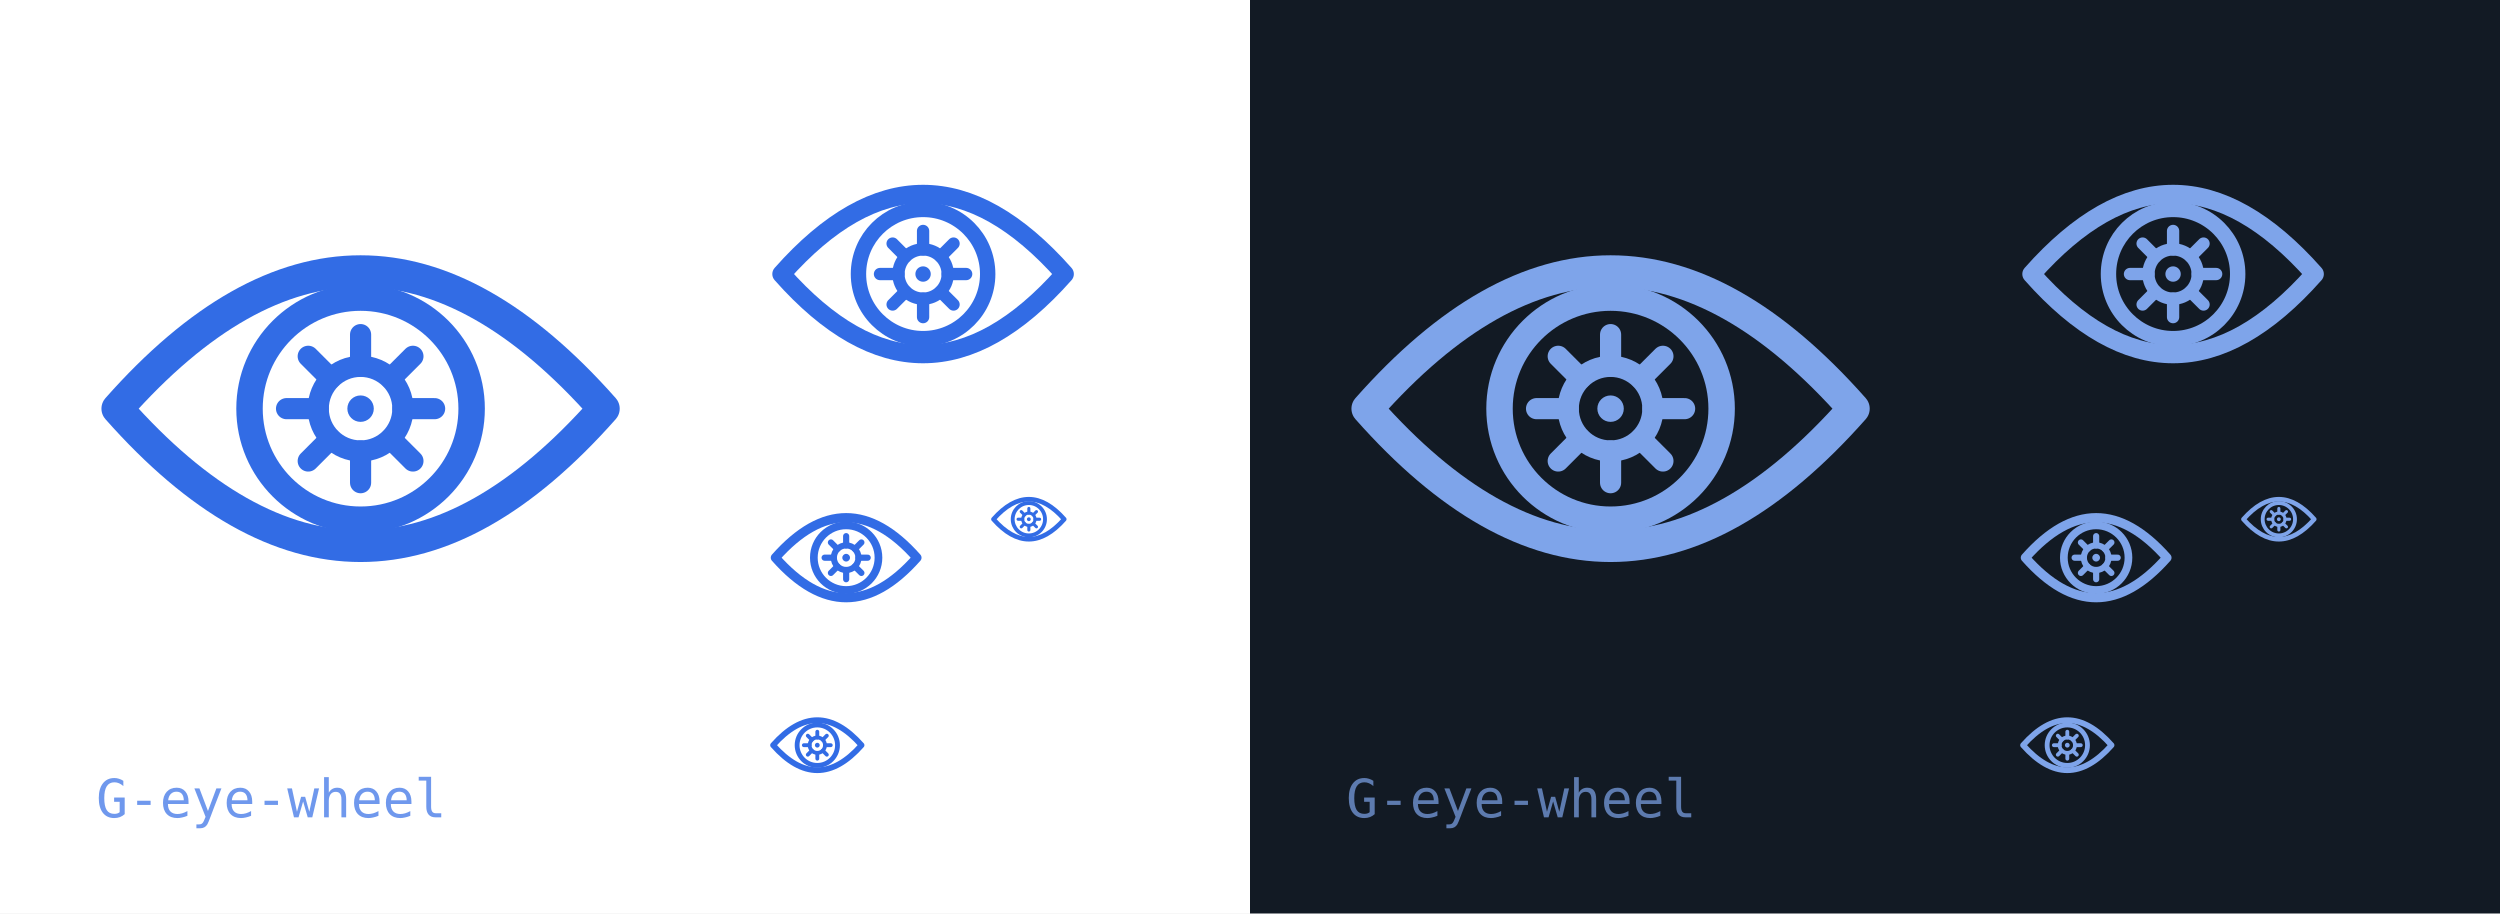
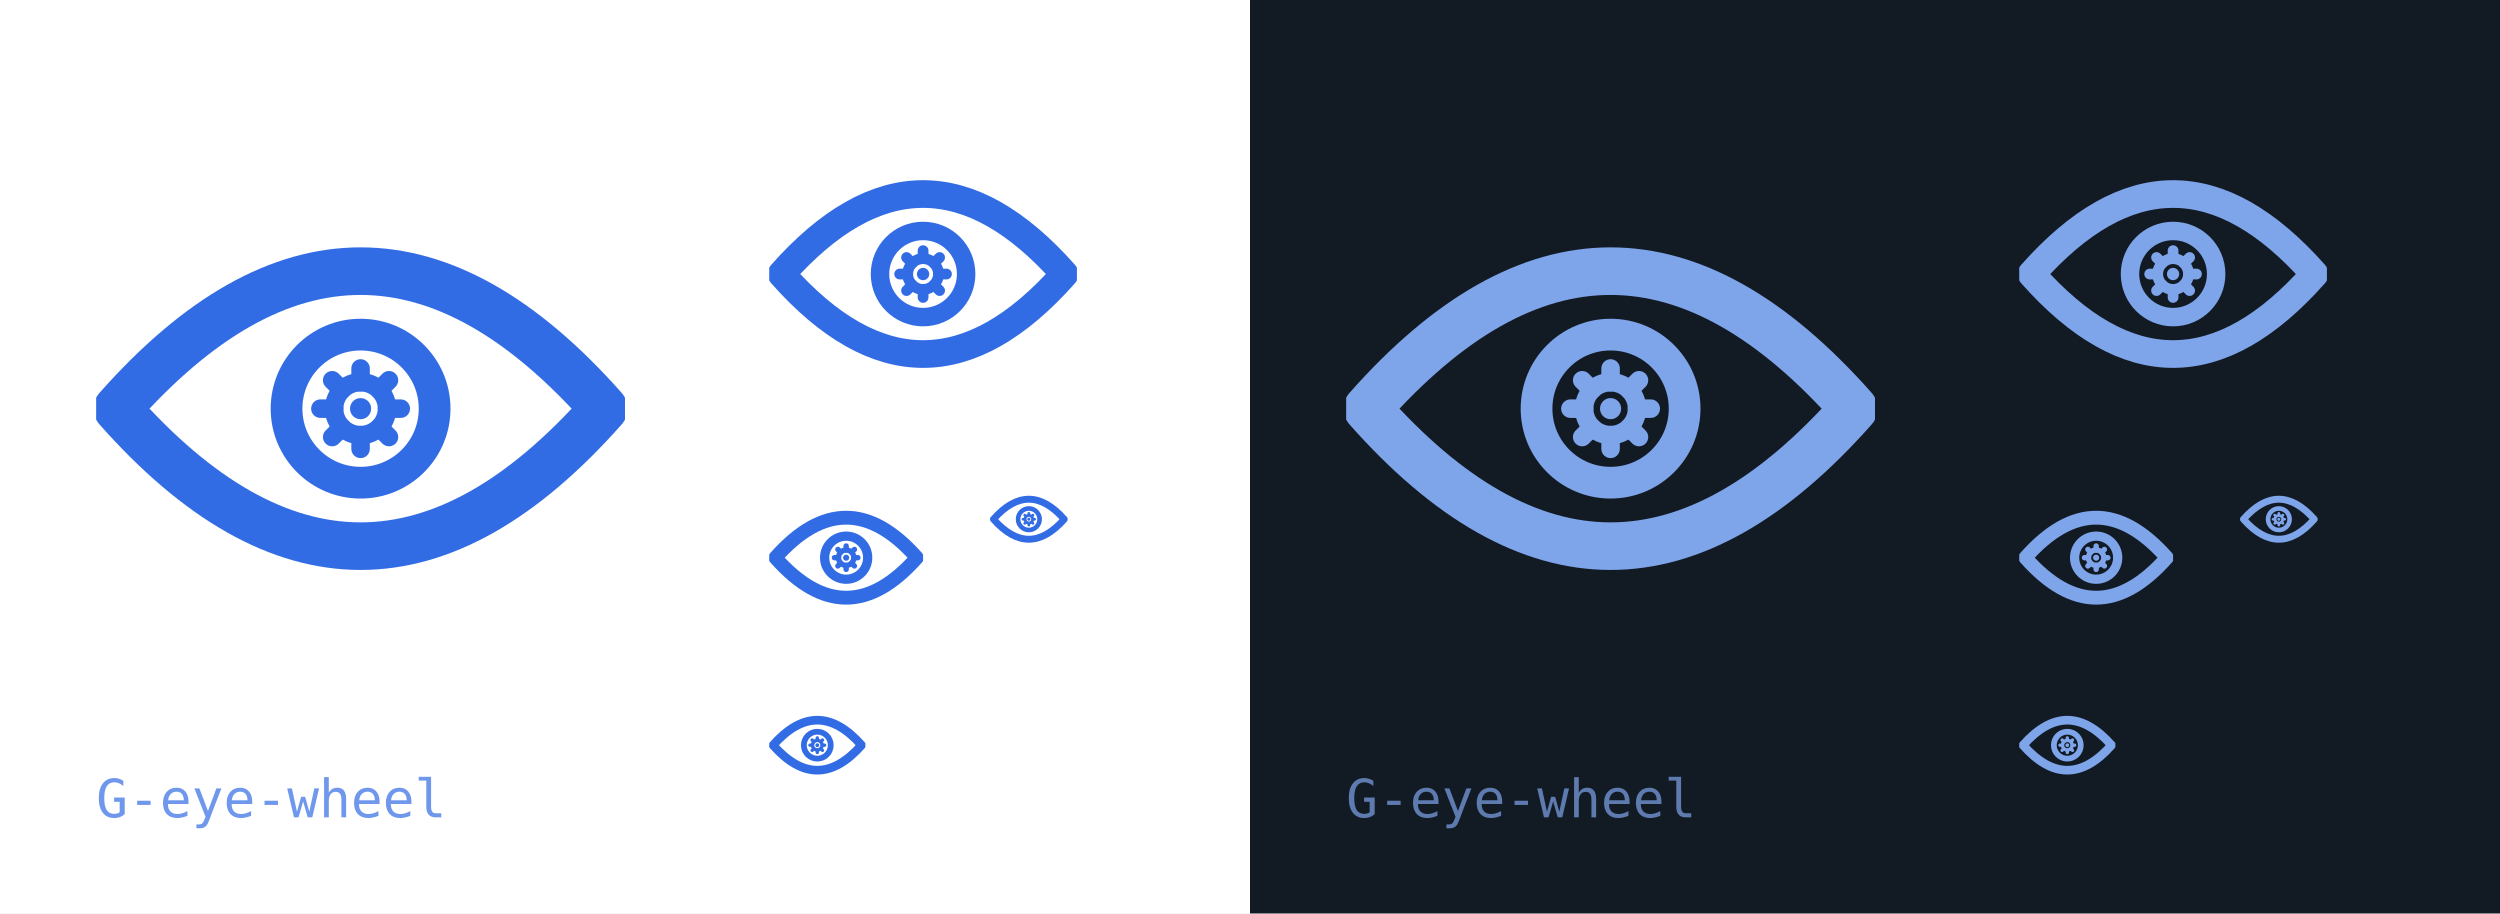
<svg xmlns="http://www.w3.org/2000/svg" viewBox="0 0 520 190" width="1040" height="380">
  <rect x="0" y="0" width="260" height="190" fill="#ffffff" />
  <svg x="20" y="30" width="110" height="110" viewBox="0 0 100 100" style="color:#326ce5">
-     <path d="M4 50 Q50 -2 96 50 Q50 102 4 50 Z" fill="none" stroke="currentColor" stroke-width="6" stroke-linejoin="round" />
-     <circle cx="50" cy="50" r="21" fill="none" stroke="currentColor" stroke-width="5" />
-     <g fill="none" stroke="currentColor" stroke-linecap="round">
-       <circle cx="50" cy="50" r="8" stroke-width="4" />
-       <line x1="58.0" y1="50.0" x2="64.0" y2="50.0" stroke-width="4" />
-       <line x1="55.7" y1="55.7" x2="59.9" y2="59.9" stroke-width="4" />
-       <line x1="50.0" y1="58.0" x2="50.0" y2="64.0" stroke-width="4" />
-       <line x1="44.3" y1="55.7" x2="40.1" y2="59.9" stroke-width="4" />
-       <line x1="42.0" y1="50.0" x2="36.0" y2="50.0" stroke-width="4" />
-       <line x1="44.3" y1="44.3" x2="40.1" y2="40.1" stroke-width="4" />
-       <line x1="50.0" y1="42.0" x2="50.0" y2="36.0" stroke-width="4" />
-       <line x1="55.7" y1="44.3" x2="59.9" y2="40.1" stroke-width="4" />
-     </g>
-     <circle cx="50" cy="50" r="2.5" fill="currentColor" />
+     <path d="M4 50 Q50 -2 96 50 Q50 102 4 50 Z" fill="none" stroke="currentColor" stroke-width="9" stroke-linejoin="round" />
+     <circle cx="50" cy="50" r="14" fill="none" stroke="currentColor" stroke-width="6" />
+     <circle cx="50" cy="50" r="5" fill="none" stroke="currentColor" stroke-width="3.5" />
+     <line x1="55.00" y1="50.00" x2="57.60" y2="50.00" stroke="currentColor" stroke-width="3.5" stroke-linecap="round" />
+     <line x1="53.54" y1="53.54" x2="55.37" y2="55.37" stroke="currentColor" stroke-width="3.5" stroke-linecap="round" />
+     <line x1="50.00" y1="55.00" x2="50.00" y2="57.60" stroke="currentColor" stroke-width="3.5" stroke-linecap="round" />
+     <line x1="46.46" y1="53.54" x2="44.63" y2="55.37" stroke="currentColor" stroke-width="3.5" stroke-linecap="round" />
+     <line x1="45.00" y1="50.00" x2="42.40" y2="50.00" stroke="currentColor" stroke-width="3.5" stroke-linecap="round" />
+     <line x1="46.46" y1="46.46" x2="44.63" y2="44.63" stroke="currentColor" stroke-width="3.5" stroke-linecap="round" />
+     <line x1="50.00" y1="45.00" x2="50.00" y2="42.40" stroke="currentColor" stroke-width="3.5" stroke-linecap="round" />
+     <line x1="53.54" y1="46.46" x2="55.37" y2="44.63" stroke="currentColor" stroke-width="3.5" stroke-linecap="round" />
+     <circle cx="50" cy="50" r="2" fill="currentColor" />
  </svg>
  <svg x="160" y="25" width="64" height="64" viewBox="0 0 100 100" style="color:#326ce5">
-     <path d="M4 50 Q50 -2 96 50 Q50 102 4 50 Z" fill="none" stroke="currentColor" stroke-width="6" stroke-linejoin="round" />
-     <circle cx="50" cy="50" r="21" fill="none" stroke="currentColor" stroke-width="5" />
-     <g fill="none" stroke="currentColor" stroke-linecap="round">
-       <circle cx="50" cy="50" r="8" stroke-width="4" />
-       <line x1="58.0" y1="50.0" x2="64.0" y2="50.0" stroke-width="4" />
-       <line x1="55.7" y1="55.7" x2="59.9" y2="59.9" stroke-width="4" />
-       <line x1="50.0" y1="58.0" x2="50.0" y2="64.0" stroke-width="4" />
-       <line x1="44.3" y1="55.7" x2="40.1" y2="59.9" stroke-width="4" />
-       <line x1="42.0" y1="50.0" x2="36.0" y2="50.0" stroke-width="4" />
-       <line x1="44.3" y1="44.3" x2="40.1" y2="40.1" stroke-width="4" />
-       <line x1="50.0" y1="42.0" x2="50.0" y2="36.0" stroke-width="4" />
-       <line x1="55.7" y1="44.3" x2="59.9" y2="40.1" stroke-width="4" />
-     </g>
-     <circle cx="50" cy="50" r="2.5" fill="currentColor" />
+     <path d="M4 50 Q50 -2 96 50 Q50 102 4 50 Z" fill="none" stroke="currentColor" stroke-width="9" stroke-linejoin="round" />
+     <circle cx="50" cy="50" r="14" fill="none" stroke="currentColor" stroke-width="6" />
+     <circle cx="50" cy="50" r="5" fill="none" stroke="currentColor" stroke-width="3.5" />
+     <line x1="55.00" y1="50.00" x2="57.60" y2="50.00" stroke="currentColor" stroke-width="3.5" stroke-linecap="round" />
+     <line x1="53.54" y1="53.54" x2="55.37" y2="55.37" stroke="currentColor" stroke-width="3.5" stroke-linecap="round" />
+     <line x1="50.00" y1="55.00" x2="50.00" y2="57.60" stroke="currentColor" stroke-width="3.5" stroke-linecap="round" />
+     <line x1="46.46" y1="53.54" x2="44.63" y2="55.37" stroke="currentColor" stroke-width="3.5" stroke-linecap="round" />
+     <line x1="45.00" y1="50.00" x2="42.40" y2="50.00" stroke="currentColor" stroke-width="3.5" stroke-linecap="round" />
+     <line x1="46.46" y1="46.46" x2="44.63" y2="44.63" stroke="currentColor" stroke-width="3.5" stroke-linecap="round" />
+     <line x1="50.00" y1="45.00" x2="50.00" y2="42.40" stroke="currentColor" stroke-width="3.5" stroke-linecap="round" />
+     <line x1="53.54" y1="46.46" x2="55.37" y2="44.63" stroke="currentColor" stroke-width="3.5" stroke-linecap="round" />
+     <circle cx="50" cy="50" r="2" fill="currentColor" />
  </svg>
  <svg x="160" y="100" width="32" height="32" viewBox="0 0 100 100" style="color:#326ce5">
-     <path d="M4 50 Q50 -2 96 50 Q50 102 4 50 Z" fill="none" stroke="currentColor" stroke-width="6" stroke-linejoin="round" />
-     <circle cx="50" cy="50" r="21" fill="none" stroke="currentColor" stroke-width="5" />
-     <g fill="none" stroke="currentColor" stroke-linecap="round">
-       <circle cx="50" cy="50" r="8" stroke-width="4" />
-       <line x1="58.0" y1="50.0" x2="64.0" y2="50.0" stroke-width="4" />
-       <line x1="55.7" y1="55.7" x2="59.9" y2="59.9" stroke-width="4" />
-       <line x1="50.0" y1="58.0" x2="50.0" y2="64.0" stroke-width="4" />
-       <line x1="44.3" y1="55.7" x2="40.1" y2="59.9" stroke-width="4" />
-       <line x1="42.0" y1="50.0" x2="36.0" y2="50.0" stroke-width="4" />
-       <line x1="44.3" y1="44.3" x2="40.1" y2="40.1" stroke-width="4" />
-       <line x1="50.0" y1="42.0" x2="50.0" y2="36.0" stroke-width="4" />
-       <line x1="55.7" y1="44.3" x2="59.9" y2="40.1" stroke-width="4" />
-     </g>
-     <circle cx="50" cy="50" r="2.5" fill="currentColor" />
+     <path d="M4 50 Q50 -2 96 50 Q50 102 4 50 Z" fill="none" stroke="currentColor" stroke-width="9" stroke-linejoin="round" />
+     <circle cx="50" cy="50" r="14" fill="none" stroke="currentColor" stroke-width="6" />
+     <circle cx="50" cy="50" r="5" fill="none" stroke="currentColor" stroke-width="3.5" />
+     <line x1="55.00" y1="50.00" x2="57.60" y2="50.00" stroke="currentColor" stroke-width="3.5" stroke-linecap="round" />
+     <line x1="53.54" y1="53.54" x2="55.37" y2="55.37" stroke="currentColor" stroke-width="3.5" stroke-linecap="round" />
+     <line x1="50.00" y1="55.00" x2="50.00" y2="57.60" stroke="currentColor" stroke-width="3.5" stroke-linecap="round" />
+     <line x1="46.46" y1="53.54" x2="44.63" y2="55.37" stroke="currentColor" stroke-width="3.5" stroke-linecap="round" />
+     <line x1="45.00" y1="50.00" x2="42.40" y2="50.00" stroke="currentColor" stroke-width="3.5" stroke-linecap="round" />
+     <line x1="46.46" y1="46.46" x2="44.63" y2="44.63" stroke="currentColor" stroke-width="3.5" stroke-linecap="round" />
+     <line x1="50.00" y1="45.00" x2="50.00" y2="42.40" stroke="currentColor" stroke-width="3.5" stroke-linecap="round" />
+     <line x1="53.54" y1="46.46" x2="55.37" y2="44.63" stroke="currentColor" stroke-width="3.5" stroke-linecap="round" />
+     <circle cx="50" cy="50" r="2" fill="currentColor" />
  </svg>
  <svg x="206" y="100" width="16" height="16" viewBox="0 0 100 100" style="color:#326ce5">
-     <path d="M4 50 Q50 -2 96 50 Q50 102 4 50 Z" fill="none" stroke="currentColor" stroke-width="6" stroke-linejoin="round" />
-     <circle cx="50" cy="50" r="21" fill="none" stroke="currentColor" stroke-width="5" />
-     <g fill="none" stroke="currentColor" stroke-linecap="round">
-       <circle cx="50" cy="50" r="8" stroke-width="4" />
-       <line x1="58.0" y1="50.0" x2="64.0" y2="50.0" stroke-width="4" />
-       <line x1="55.7" y1="55.7" x2="59.9" y2="59.9" stroke-width="4" />
-       <line x1="50.0" y1="58.0" x2="50.0" y2="64.0" stroke-width="4" />
-       <line x1="44.3" y1="55.7" x2="40.1" y2="59.9" stroke-width="4" />
-       <line x1="42.0" y1="50.0" x2="36.0" y2="50.0" stroke-width="4" />
-       <line x1="44.3" y1="44.3" x2="40.1" y2="40.1" stroke-width="4" />
-       <line x1="50.0" y1="42.0" x2="50.0" y2="36.0" stroke-width="4" />
-       <line x1="55.7" y1="44.3" x2="59.9" y2="40.1" stroke-width="4" />
-     </g>
-     <circle cx="50" cy="50" r="2.5" fill="currentColor" />
+     <path d="M4 50 Q50 -2 96 50 Q50 102 4 50 Z" fill="none" stroke="currentColor" stroke-width="9" stroke-linejoin="round" />
+     <circle cx="50" cy="50" r="14" fill="none" stroke="currentColor" stroke-width="6" />
+     <circle cx="50" cy="50" r="5" fill="none" stroke="currentColor" stroke-width="3.5" />
+     <line x1="55.00" y1="50.00" x2="57.60" y2="50.00" stroke="currentColor" stroke-width="3.5" stroke-linecap="round" />
+     <line x1="53.54" y1="53.54" x2="55.37" y2="55.37" stroke="currentColor" stroke-width="3.5" stroke-linecap="round" />
+     <line x1="50.00" y1="55.00" x2="50.00" y2="57.60" stroke="currentColor" stroke-width="3.5" stroke-linecap="round" />
+     <line x1="46.46" y1="53.54" x2="44.63" y2="55.37" stroke="currentColor" stroke-width="3.5" stroke-linecap="round" />
+     <line x1="45.00" y1="50.00" x2="42.40" y2="50.00" stroke="currentColor" stroke-width="3.5" stroke-linecap="round" />
+     <line x1="46.46" y1="46.46" x2="44.63" y2="44.63" stroke="currentColor" stroke-width="3.5" stroke-linecap="round" />
+     <line x1="50.00" y1="45.00" x2="50.00" y2="42.40" stroke="currentColor" stroke-width="3.5" stroke-linecap="round" />
+     <line x1="53.54" y1="46.46" x2="55.37" y2="44.63" stroke="currentColor" stroke-width="3.5" stroke-linecap="round" />
+     <circle cx="50" cy="50" r="2" fill="currentColor" />
  </svg>
  <svg x="160" y="145" width="20" height="20" viewBox="0 0 100 100" style="color:#326ce5">
-     <path d="M4 50 Q50 -2 96 50 Q50 102 4 50 Z" fill="none" stroke="currentColor" stroke-width="6" stroke-linejoin="round" />
-     <circle cx="50" cy="50" r="21" fill="none" stroke="currentColor" stroke-width="5" />
-     <g fill="none" stroke="currentColor" stroke-linecap="round">
-       <circle cx="50" cy="50" r="8" stroke-width="4" />
-       <line x1="58.0" y1="50.0" x2="64.0" y2="50.0" stroke-width="4" />
-       <line x1="55.7" y1="55.7" x2="59.9" y2="59.9" stroke-width="4" />
-       <line x1="50.0" y1="58.0" x2="50.0" y2="64.0" stroke-width="4" />
-       <line x1="44.3" y1="55.7" x2="40.1" y2="59.9" stroke-width="4" />
-       <line x1="42.0" y1="50.0" x2="36.0" y2="50.0" stroke-width="4" />
-       <line x1="44.3" y1="44.3" x2="40.1" y2="40.1" stroke-width="4" />
-       <line x1="50.0" y1="42.0" x2="50.0" y2="36.0" stroke-width="4" />
-       <line x1="55.7" y1="44.3" x2="59.9" y2="40.1" stroke-width="4" />
-     </g>
-     <circle cx="50" cy="50" r="2.5" fill="currentColor" />
+     <path d="M4 50 Q50 -2 96 50 Q50 102 4 50 Z" fill="none" stroke="currentColor" stroke-width="9" stroke-linejoin="round" />
+     <circle cx="50" cy="50" r="14" fill="none" stroke="currentColor" stroke-width="6" />
+     <circle cx="50" cy="50" r="5" fill="none" stroke="currentColor" stroke-width="3.5" />
+     <line x1="55.00" y1="50.00" x2="57.60" y2="50.00" stroke="currentColor" stroke-width="3.5" stroke-linecap="round" />
+     <line x1="53.54" y1="53.54" x2="55.37" y2="55.37" stroke="currentColor" stroke-width="3.5" stroke-linecap="round" />
+     <line x1="50.00" y1="55.00" x2="50.00" y2="57.60" stroke="currentColor" stroke-width="3.5" stroke-linecap="round" />
+     <line x1="46.46" y1="53.54" x2="44.63" y2="55.37" stroke="currentColor" stroke-width="3.5" stroke-linecap="round" />
+     <line x1="45.00" y1="50.00" x2="42.40" y2="50.00" stroke="currentColor" stroke-width="3.5" stroke-linecap="round" />
+     <line x1="46.46" y1="46.46" x2="44.63" y2="44.63" stroke="currentColor" stroke-width="3.5" stroke-linecap="round" />
+     <line x1="50.00" y1="45.00" x2="50.00" y2="42.40" stroke="currentColor" stroke-width="3.5" stroke-linecap="round" />
+     <line x1="53.54" y1="46.46" x2="55.37" y2="44.63" stroke="currentColor" stroke-width="3.5" stroke-linecap="round" />
+     <circle cx="50" cy="50" r="2" fill="currentColor" />
  </svg>
  <text x="20" y="170" font-family="ui-monospace,Menlo,monospace" font-size="11" fill="#326ce5" opacity=".7">G-eye-wheel</text>
  <rect x="260" y="0" width="260" height="190" fill="#121a24" />
  <svg x="280" y="30" width="110" height="110" viewBox="0 0 100 100" style="color:#7ea4ea">
-     <path d="M4 50 Q50 -2 96 50 Q50 102 4 50 Z" fill="none" stroke="currentColor" stroke-width="6" stroke-linejoin="round" />
-     <circle cx="50" cy="50" r="21" fill="none" stroke="currentColor" stroke-width="5" />
-     <g fill="none" stroke="currentColor" stroke-linecap="round">
-       <circle cx="50" cy="50" r="8" stroke-width="4" />
-       <line x1="58.0" y1="50.0" x2="64.0" y2="50.0" stroke-width="4" />
-       <line x1="55.7" y1="55.7" x2="59.9" y2="59.9" stroke-width="4" />
-       <line x1="50.0" y1="58.0" x2="50.0" y2="64.0" stroke-width="4" />
-       <line x1="44.3" y1="55.7" x2="40.1" y2="59.9" stroke-width="4" />
-       <line x1="42.0" y1="50.0" x2="36.0" y2="50.0" stroke-width="4" />
-       <line x1="44.3" y1="44.3" x2="40.1" y2="40.1" stroke-width="4" />
-       <line x1="50.0" y1="42.0" x2="50.0" y2="36.0" stroke-width="4" />
-       <line x1="55.7" y1="44.3" x2="59.9" y2="40.1" stroke-width="4" />
-     </g>
-     <circle cx="50" cy="50" r="2.5" fill="currentColor" />
+     <path d="M4 50 Q50 -2 96 50 Q50 102 4 50 Z" fill="none" stroke="currentColor" stroke-width="9" stroke-linejoin="round" />
+     <circle cx="50" cy="50" r="14" fill="none" stroke="currentColor" stroke-width="6" />
+     <circle cx="50" cy="50" r="5" fill="none" stroke="currentColor" stroke-width="3.5" />
+     <line x1="55.00" y1="50.00" x2="57.60" y2="50.00" stroke="currentColor" stroke-width="3.5" stroke-linecap="round" />
+     <line x1="53.54" y1="53.54" x2="55.37" y2="55.37" stroke="currentColor" stroke-width="3.5" stroke-linecap="round" />
+     <line x1="50.00" y1="55.00" x2="50.00" y2="57.60" stroke="currentColor" stroke-width="3.5" stroke-linecap="round" />
+     <line x1="46.46" y1="53.54" x2="44.63" y2="55.37" stroke="currentColor" stroke-width="3.5" stroke-linecap="round" />
+     <line x1="45.00" y1="50.00" x2="42.40" y2="50.00" stroke="currentColor" stroke-width="3.5" stroke-linecap="round" />
+     <line x1="46.46" y1="46.46" x2="44.63" y2="44.63" stroke="currentColor" stroke-width="3.5" stroke-linecap="round" />
+     <line x1="50.00" y1="45.00" x2="50.00" y2="42.40" stroke="currentColor" stroke-width="3.5" stroke-linecap="round" />
+     <line x1="53.54" y1="46.46" x2="55.37" y2="44.63" stroke="currentColor" stroke-width="3.5" stroke-linecap="round" />
+     <circle cx="50" cy="50" r="2" fill="currentColor" />
  </svg>
  <svg x="420" y="25" width="64" height="64" viewBox="0 0 100 100" style="color:#7ea4ea">
-     <path d="M4 50 Q50 -2 96 50 Q50 102 4 50 Z" fill="none" stroke="currentColor" stroke-width="6" stroke-linejoin="round" />
-     <circle cx="50" cy="50" r="21" fill="none" stroke="currentColor" stroke-width="5" />
-     <g fill="none" stroke="currentColor" stroke-linecap="round">
-       <circle cx="50" cy="50" r="8" stroke-width="4" />
-       <line x1="58.0" y1="50.0" x2="64.0" y2="50.0" stroke-width="4" />
-       <line x1="55.7" y1="55.7" x2="59.9" y2="59.9" stroke-width="4" />
-       <line x1="50.0" y1="58.0" x2="50.0" y2="64.0" stroke-width="4" />
-       <line x1="44.3" y1="55.7" x2="40.1" y2="59.9" stroke-width="4" />
-       <line x1="42.0" y1="50.0" x2="36.0" y2="50.0" stroke-width="4" />
-       <line x1="44.3" y1="44.3" x2="40.1" y2="40.1" stroke-width="4" />
-       <line x1="50.0" y1="42.0" x2="50.0" y2="36.0" stroke-width="4" />
-       <line x1="55.7" y1="44.3" x2="59.9" y2="40.1" stroke-width="4" />
-     </g>
-     <circle cx="50" cy="50" r="2.5" fill="currentColor" />
+     <path d="M4 50 Q50 -2 96 50 Q50 102 4 50 Z" fill="none" stroke="currentColor" stroke-width="9" stroke-linejoin="round" />
+     <circle cx="50" cy="50" r="14" fill="none" stroke="currentColor" stroke-width="6" />
+     <circle cx="50" cy="50" r="5" fill="none" stroke="currentColor" stroke-width="3.5" />
+     <line x1="55.00" y1="50.00" x2="57.60" y2="50.00" stroke="currentColor" stroke-width="3.5" stroke-linecap="round" />
+     <line x1="53.54" y1="53.54" x2="55.37" y2="55.37" stroke="currentColor" stroke-width="3.5" stroke-linecap="round" />
+     <line x1="50.00" y1="55.00" x2="50.00" y2="57.60" stroke="currentColor" stroke-width="3.5" stroke-linecap="round" />
+     <line x1="46.46" y1="53.54" x2="44.63" y2="55.37" stroke="currentColor" stroke-width="3.5" stroke-linecap="round" />
+     <line x1="45.00" y1="50.00" x2="42.40" y2="50.00" stroke="currentColor" stroke-width="3.5" stroke-linecap="round" />
+     <line x1="46.46" y1="46.46" x2="44.63" y2="44.63" stroke="currentColor" stroke-width="3.5" stroke-linecap="round" />
+     <line x1="50.00" y1="45.00" x2="50.00" y2="42.40" stroke="currentColor" stroke-width="3.5" stroke-linecap="round" />
+     <line x1="53.54" y1="46.46" x2="55.37" y2="44.63" stroke="currentColor" stroke-width="3.5" stroke-linecap="round" />
+     <circle cx="50" cy="50" r="2" fill="currentColor" />
  </svg>
  <svg x="420" y="100" width="32" height="32" viewBox="0 0 100 100" style="color:#7ea4ea">
-     <path d="M4 50 Q50 -2 96 50 Q50 102 4 50 Z" fill="none" stroke="currentColor" stroke-width="6" stroke-linejoin="round" />
-     <circle cx="50" cy="50" r="21" fill="none" stroke="currentColor" stroke-width="5" />
-     <g fill="none" stroke="currentColor" stroke-linecap="round">
-       <circle cx="50" cy="50" r="8" stroke-width="4" />
-       <line x1="58.0" y1="50.0" x2="64.0" y2="50.0" stroke-width="4" />
-       <line x1="55.7" y1="55.7" x2="59.9" y2="59.9" stroke-width="4" />
-       <line x1="50.0" y1="58.0" x2="50.0" y2="64.0" stroke-width="4" />
-       <line x1="44.3" y1="55.7" x2="40.1" y2="59.9" stroke-width="4" />
-       <line x1="42.0" y1="50.0" x2="36.0" y2="50.0" stroke-width="4" />
-       <line x1="44.3" y1="44.3" x2="40.1" y2="40.1" stroke-width="4" />
-       <line x1="50.0" y1="42.0" x2="50.0" y2="36.0" stroke-width="4" />
-       <line x1="55.7" y1="44.3" x2="59.9" y2="40.1" stroke-width="4" />
-     </g>
-     <circle cx="50" cy="50" r="2.5" fill="currentColor" />
+     <path d="M4 50 Q50 -2 96 50 Q50 102 4 50 Z" fill="none" stroke="currentColor" stroke-width="9" stroke-linejoin="round" />
+     <circle cx="50" cy="50" r="14" fill="none" stroke="currentColor" stroke-width="6" />
+     <circle cx="50" cy="50" r="5" fill="none" stroke="currentColor" stroke-width="3.5" />
+     <line x1="55.00" y1="50.00" x2="57.60" y2="50.00" stroke="currentColor" stroke-width="3.5" stroke-linecap="round" />
+     <line x1="53.54" y1="53.54" x2="55.37" y2="55.37" stroke="currentColor" stroke-width="3.5" stroke-linecap="round" />
+     <line x1="50.00" y1="55.00" x2="50.00" y2="57.60" stroke="currentColor" stroke-width="3.5" stroke-linecap="round" />
+     <line x1="46.46" y1="53.54" x2="44.63" y2="55.37" stroke="currentColor" stroke-width="3.5" stroke-linecap="round" />
+     <line x1="45.00" y1="50.00" x2="42.40" y2="50.00" stroke="currentColor" stroke-width="3.5" stroke-linecap="round" />
+     <line x1="46.46" y1="46.46" x2="44.63" y2="44.63" stroke="currentColor" stroke-width="3.5" stroke-linecap="round" />
+     <line x1="50.00" y1="45.00" x2="50.00" y2="42.40" stroke="currentColor" stroke-width="3.5" stroke-linecap="round" />
+     <line x1="53.54" y1="46.46" x2="55.37" y2="44.63" stroke="currentColor" stroke-width="3.5" stroke-linecap="round" />
+     <circle cx="50" cy="50" r="2" fill="currentColor" />
  </svg>
  <svg x="466" y="100" width="16" height="16" viewBox="0 0 100 100" style="color:#7ea4ea">
-     <path d="M4 50 Q50 -2 96 50 Q50 102 4 50 Z" fill="none" stroke="currentColor" stroke-width="6" stroke-linejoin="round" />
-     <circle cx="50" cy="50" r="21" fill="none" stroke="currentColor" stroke-width="5" />
-     <g fill="none" stroke="currentColor" stroke-linecap="round">
-       <circle cx="50" cy="50" r="8" stroke-width="4" />
-       <line x1="58.0" y1="50.0" x2="64.0" y2="50.0" stroke-width="4" />
-       <line x1="55.7" y1="55.7" x2="59.9" y2="59.9" stroke-width="4" />
-       <line x1="50.0" y1="58.0" x2="50.0" y2="64.0" stroke-width="4" />
-       <line x1="44.3" y1="55.7" x2="40.1" y2="59.9" stroke-width="4" />
-       <line x1="42.0" y1="50.0" x2="36.0" y2="50.0" stroke-width="4" />
-       <line x1="44.3" y1="44.3" x2="40.1" y2="40.1" stroke-width="4" />
-       <line x1="50.0" y1="42.0" x2="50.0" y2="36.0" stroke-width="4" />
-       <line x1="55.7" y1="44.3" x2="59.9" y2="40.1" stroke-width="4" />
-     </g>
-     <circle cx="50" cy="50" r="2.5" fill="currentColor" />
+     <path d="M4 50 Q50 -2 96 50 Q50 102 4 50 Z" fill="none" stroke="currentColor" stroke-width="9" stroke-linejoin="round" />
+     <circle cx="50" cy="50" r="14" fill="none" stroke="currentColor" stroke-width="6" />
+     <circle cx="50" cy="50" r="5" fill="none" stroke="currentColor" stroke-width="3.5" />
+     <line x1="55.00" y1="50.00" x2="57.60" y2="50.00" stroke="currentColor" stroke-width="3.5" stroke-linecap="round" />
+     <line x1="53.54" y1="53.54" x2="55.37" y2="55.37" stroke="currentColor" stroke-width="3.5" stroke-linecap="round" />
+     <line x1="50.00" y1="55.00" x2="50.00" y2="57.60" stroke="currentColor" stroke-width="3.5" stroke-linecap="round" />
+     <line x1="46.46" y1="53.54" x2="44.63" y2="55.37" stroke="currentColor" stroke-width="3.5" stroke-linecap="round" />
+     <line x1="45.00" y1="50.00" x2="42.40" y2="50.00" stroke="currentColor" stroke-width="3.5" stroke-linecap="round" />
+     <line x1="46.46" y1="46.46" x2="44.63" y2="44.63" stroke="currentColor" stroke-width="3.5" stroke-linecap="round" />
+     <line x1="50.00" y1="45.00" x2="50.00" y2="42.40" stroke="currentColor" stroke-width="3.5" stroke-linecap="round" />
+     <line x1="53.54" y1="46.46" x2="55.37" y2="44.63" stroke="currentColor" stroke-width="3.5" stroke-linecap="round" />
+     <circle cx="50" cy="50" r="2" fill="currentColor" />
  </svg>
  <svg x="420" y="145" width="20" height="20" viewBox="0 0 100 100" style="color:#7ea4ea">
-     <path d="M4 50 Q50 -2 96 50 Q50 102 4 50 Z" fill="none" stroke="currentColor" stroke-width="6" stroke-linejoin="round" />
-     <circle cx="50" cy="50" r="21" fill="none" stroke="currentColor" stroke-width="5" />
-     <g fill="none" stroke="currentColor" stroke-linecap="round">
-       <circle cx="50" cy="50" r="8" stroke-width="4" />
-       <line x1="58.0" y1="50.0" x2="64.0" y2="50.0" stroke-width="4" />
-       <line x1="55.7" y1="55.7" x2="59.9" y2="59.9" stroke-width="4" />
-       <line x1="50.0" y1="58.0" x2="50.0" y2="64.0" stroke-width="4" />
-       <line x1="44.3" y1="55.7" x2="40.1" y2="59.9" stroke-width="4" />
-       <line x1="42.0" y1="50.0" x2="36.0" y2="50.0" stroke-width="4" />
-       <line x1="44.3" y1="44.3" x2="40.1" y2="40.1" stroke-width="4" />
-       <line x1="50.0" y1="42.0" x2="50.0" y2="36.0" stroke-width="4" />
-       <line x1="55.7" y1="44.3" x2="59.9" y2="40.1" stroke-width="4" />
-     </g>
-     <circle cx="50" cy="50" r="2.5" fill="currentColor" />
+     <path d="M4 50 Q50 -2 96 50 Q50 102 4 50 Z" fill="none" stroke="currentColor" stroke-width="9" stroke-linejoin="round" />
+     <circle cx="50" cy="50" r="14" fill="none" stroke="currentColor" stroke-width="6" />
+     <circle cx="50" cy="50" r="5" fill="none" stroke="currentColor" stroke-width="3.5" />
+     <line x1="55.00" y1="50.00" x2="57.60" y2="50.00" stroke="currentColor" stroke-width="3.5" stroke-linecap="round" />
+     <line x1="53.54" y1="53.54" x2="55.37" y2="55.37" stroke="currentColor" stroke-width="3.5" stroke-linecap="round" />
+     <line x1="50.00" y1="55.00" x2="50.00" y2="57.60" stroke="currentColor" stroke-width="3.5" stroke-linecap="round" />
+     <line x1="46.46" y1="53.54" x2="44.63" y2="55.37" stroke="currentColor" stroke-width="3.5" stroke-linecap="round" />
+     <line x1="45.00" y1="50.00" x2="42.40" y2="50.00" stroke="currentColor" stroke-width="3.5" stroke-linecap="round" />
+     <line x1="46.46" y1="46.46" x2="44.63" y2="44.63" stroke="currentColor" stroke-width="3.5" stroke-linecap="round" />
+     <line x1="50.00" y1="45.00" x2="50.00" y2="42.40" stroke="currentColor" stroke-width="3.5" stroke-linecap="round" />
+     <line x1="53.54" y1="46.46" x2="55.37" y2="44.63" stroke="currentColor" stroke-width="3.5" stroke-linecap="round" />
+     <circle cx="50" cy="50" r="2" fill="currentColor" />
  </svg>
  <text x="280" y="170" font-family="ui-monospace,Menlo,monospace" font-size="11" fill="#7ea4ea" opacity=".7">G-eye-wheel</text>
</svg>
